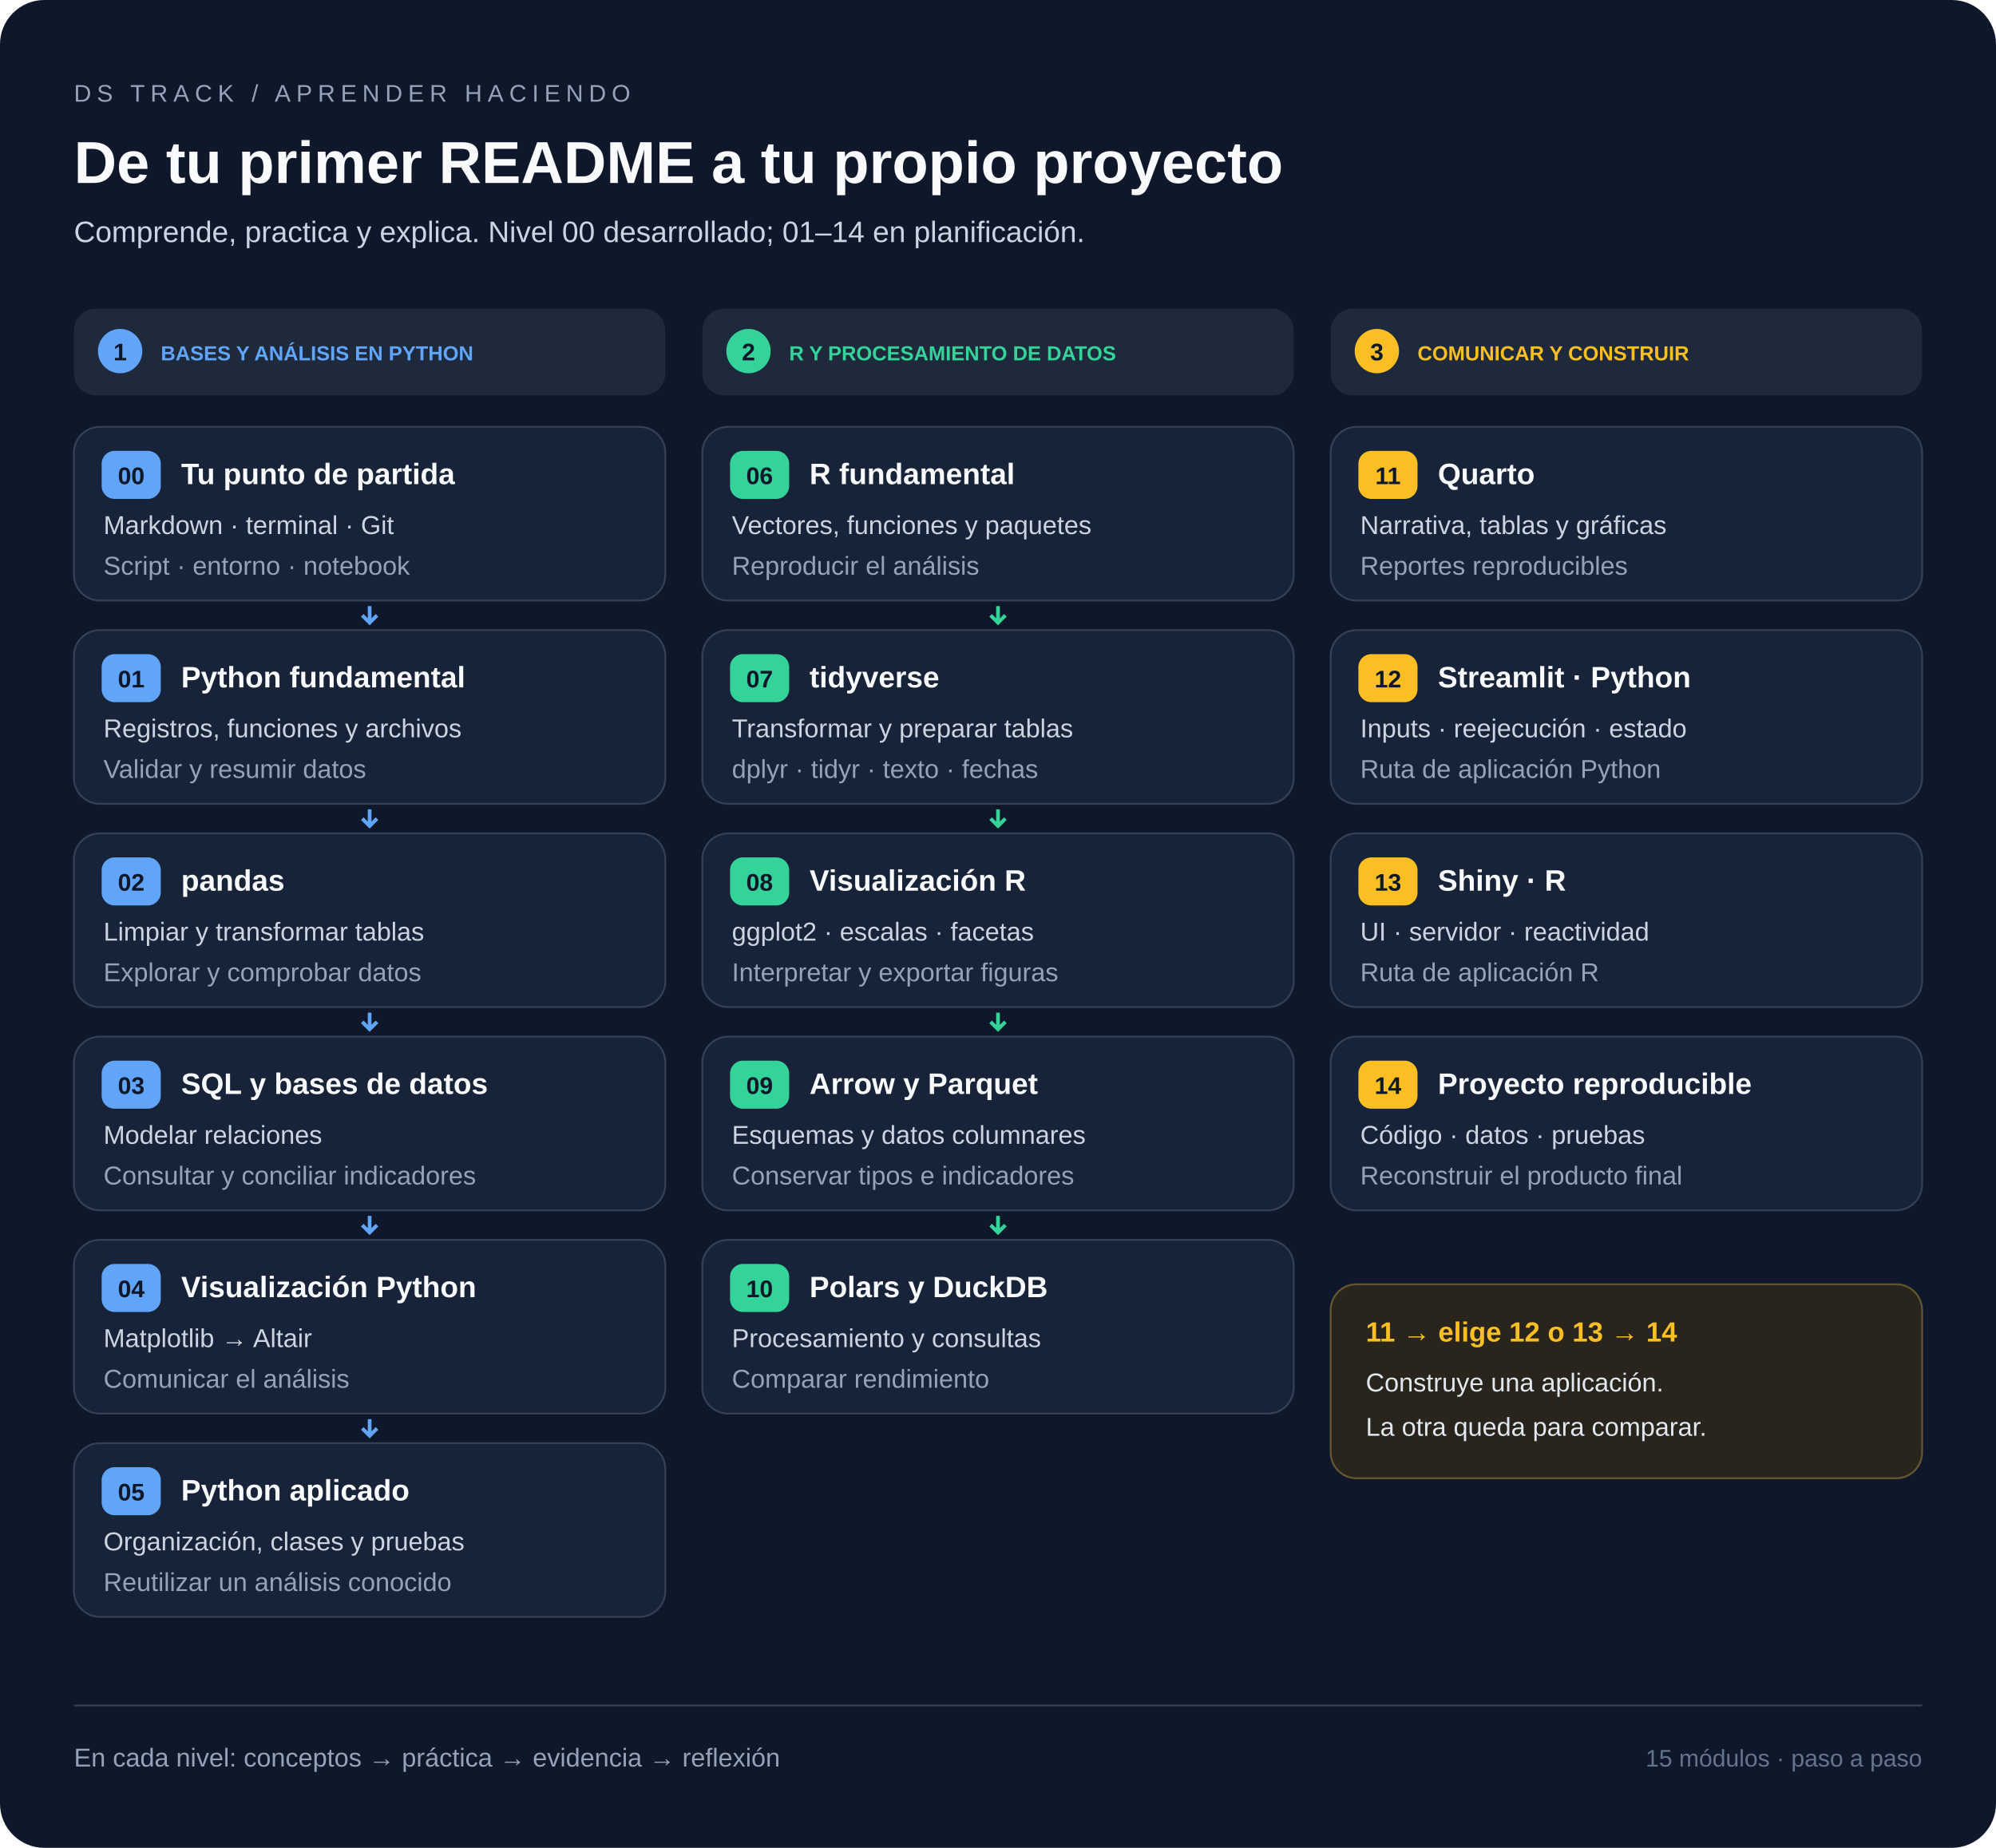
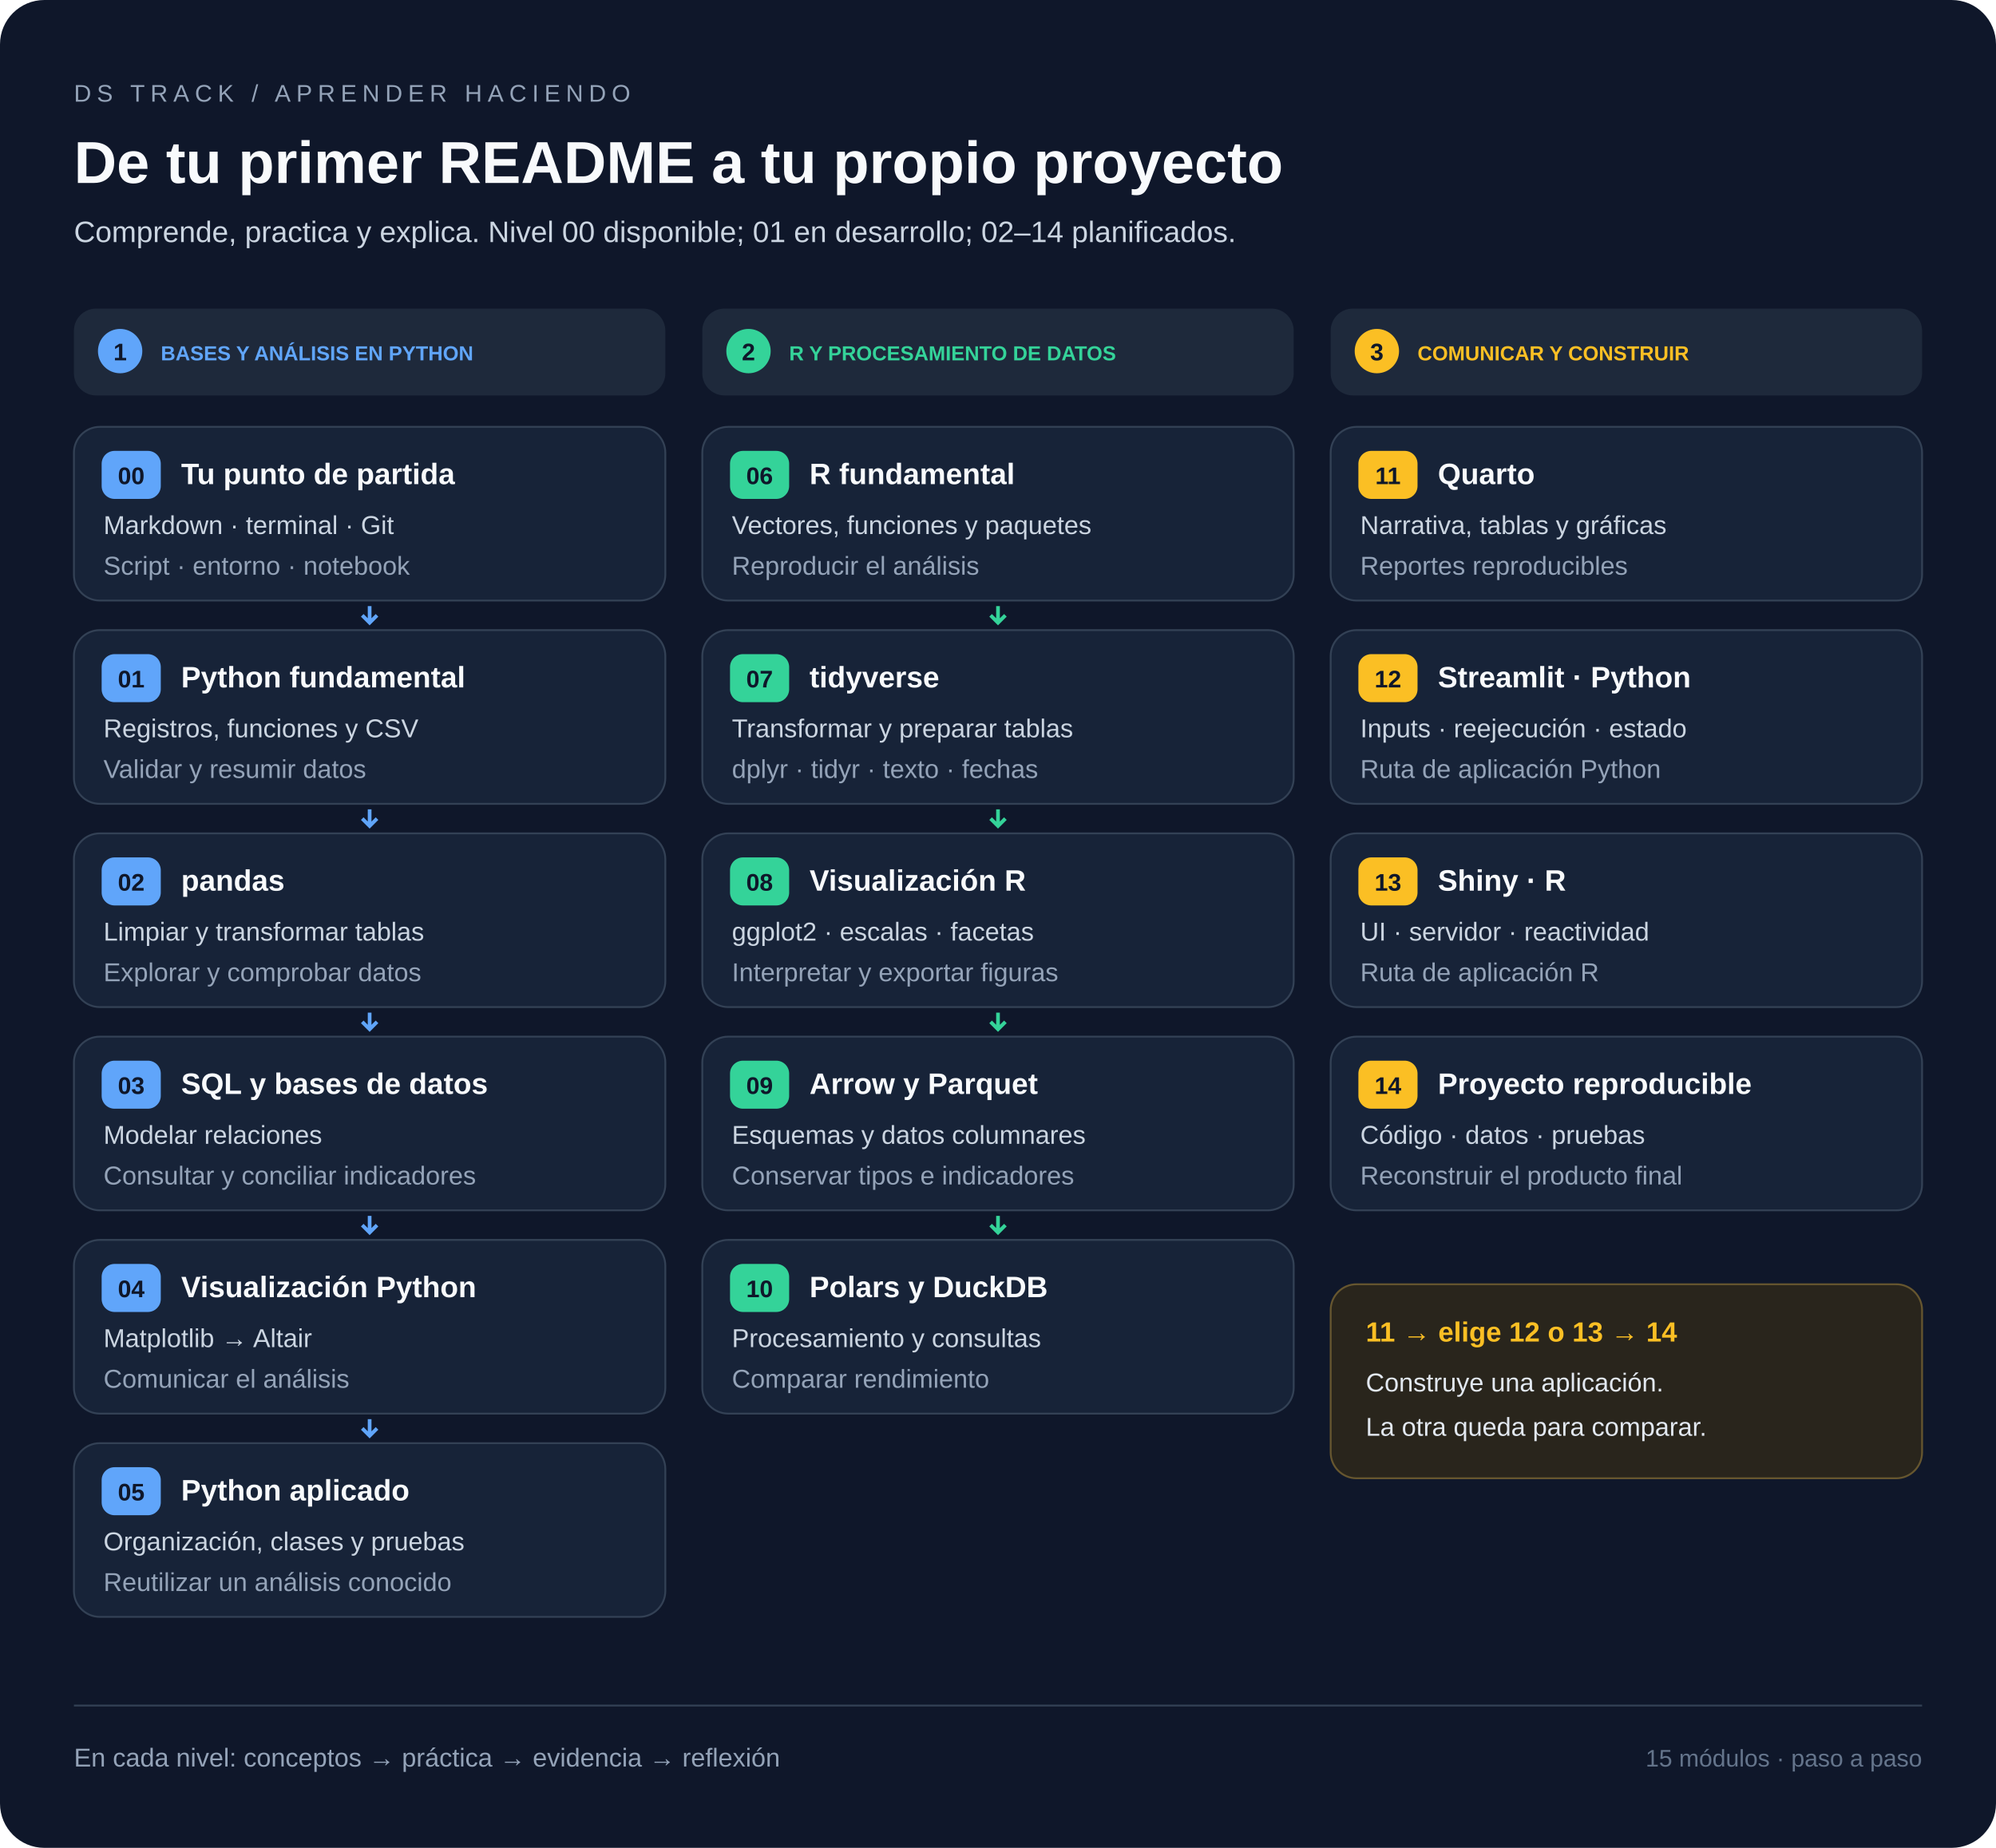
<svg xmlns="http://www.w3.org/2000/svg" width="1080" height="1000" viewBox="0 0 1080 1000" role="img" aria-labelledby="title desc">
  <rect width="1080" height="1000" rx="24" fill="#0f172a" />
  <g font-family="Segoe UI, Arial, sans-serif">
    <text x="40" y="55" fill="#94a3b8" font-size="13" letter-spacing="3">DS TRACK / APRENDER HACIENDO</text>
    <text x="40" y="99" fill="#f8fafc" font-size="32" font-weight="700">De tu primer README a tu propio proyecto</text>
-     <text x="40" y="131" fill="#cbd5e1" font-size="16">Comprende, practica y explica. Nivel 00 desarrollado; 01–14 en planificación.</text>
+     <text x="40" y="131" fill="#cbd5e1" font-size="16">Comprende, practica y explica. Nivel 00 disponible; 01 en desarrollo; 02–14 planificados.</text>
    <rect x="40" y="167" width="320" height="47" rx="12" fill="#1e293b" />
    <circle cx="65" cy="190" r="12" fill="#60a5fa" />
    <text x="65" y="195" text-anchor="middle" font-size="13" font-weight="700" fill="#0f172a">1</text>
    <text x="87" y="195" font-size="11" font-weight="700" fill="#60a5fa">BASES Y ANÁLISIS EN PYTHON</text>
    <rect x="40" y="231" width="320" height="94" rx="14" fill="#172338" stroke="#334155" />
    <rect x="55" y="244" width="32" height="26" rx="7" fill="#60a5fa" />
    <text x="71" y="262" text-anchor="middle" font-size="13" font-weight="700" fill="#0f172a">00</text>
    <text x="98" y="262" font-size="16" font-weight="600" fill="#f8fafc">Tu punto de partida</text>
    <text x="56" y="289" font-size="14" fill="#cbd5e1">Markdown · terminal · Git</text>
    <text x="56" y="311" font-size="14" fill="#94a3b8">Script · entorno · notebook</text>
    <path d="M 200 328 v 9 m -4 -4 l 4 4 l 4 -4" fill="none" stroke="#60a5fa" stroke-width="2" />
    <rect x="40" y="341" width="320" height="94" rx="14" fill="#172338" stroke="#334155" />
    <rect x="55" y="354" width="32" height="26" rx="7" fill="#60a5fa" />
    <text x="71" y="372" text-anchor="middle" font-size="13" font-weight="700" fill="#0f172a">01</text>
    <text x="98" y="372" font-size="16" font-weight="600" fill="#f8fafc">Python fundamental</text>
-     <text x="56" y="399" font-size="14" fill="#cbd5e1">Registros, funciones y archivos</text>
+     <text x="56" y="399" font-size="14" fill="#cbd5e1">Registros, funciones y CSV</text>
    <text x="56" y="421" font-size="14" fill="#94a3b8">Validar y resumir datos</text>
    <path d="M 200 438 v 9 m -4 -4 l 4 4 l 4 -4" fill="none" stroke="#60a5fa" stroke-width="2" />
    <rect x="40" y="451" width="320" height="94" rx="14" fill="#172338" stroke="#334155" />
    <rect x="55" y="464" width="32" height="26" rx="7" fill="#60a5fa" />
    <text x="71" y="482" text-anchor="middle" font-size="13" font-weight="700" fill="#0f172a">02</text>
    <text x="98" y="482" font-size="16" font-weight="600" fill="#f8fafc">pandas</text>
    <text x="56" y="509" font-size="14" fill="#cbd5e1">Limpiar y transformar tablas</text>
    <text x="56" y="531" font-size="14" fill="#94a3b8">Explorar y comprobar datos</text>
    <path d="M 200 548 v 9 m -4 -4 l 4 4 l 4 -4" fill="none" stroke="#60a5fa" stroke-width="2" />
    <rect x="40" y="561" width="320" height="94" rx="14" fill="#172338" stroke="#334155" />
    <rect x="55" y="574" width="32" height="26" rx="7" fill="#60a5fa" />
    <text x="71" y="592" text-anchor="middle" font-size="13" font-weight="700" fill="#0f172a">03</text>
    <text x="98" y="592" font-size="16" font-weight="600" fill="#f8fafc">SQL y bases de datos</text>
    <text x="56" y="619" font-size="14" fill="#cbd5e1">Modelar relaciones</text>
    <text x="56" y="641" font-size="14" fill="#94a3b8">Consultar y conciliar indicadores</text>
    <path d="M 200 658 v 9 m -4 -4 l 4 4 l 4 -4" fill="none" stroke="#60a5fa" stroke-width="2" />
    <rect x="40" y="671" width="320" height="94" rx="14" fill="#172338" stroke="#334155" />
    <rect x="55" y="684" width="32" height="26" rx="7" fill="#60a5fa" />
    <text x="71" y="702" text-anchor="middle" font-size="13" font-weight="700" fill="#0f172a">04</text>
    <text x="98" y="702" font-size="16" font-weight="600" fill="#f8fafc">Visualización Python</text>
    <text x="56" y="729" font-size="14" fill="#cbd5e1">Matplotlib → Altair</text>
    <text x="56" y="751" font-size="14" fill="#94a3b8">Comunicar el análisis</text>
    <path d="M 200 768 v 9 m -4 -4 l 4 4 l 4 -4" fill="none" stroke="#60a5fa" stroke-width="2" />
    <rect x="40" y="781" width="320" height="94" rx="14" fill="#172338" stroke="#334155" />
    <rect x="55" y="794" width="32" height="26" rx="7" fill="#60a5fa" />
    <text x="71" y="812" text-anchor="middle" font-size="13" font-weight="700" fill="#0f172a">05</text>
    <text x="98" y="812" font-size="16" font-weight="600" fill="#f8fafc">Python aplicado</text>
    <text x="56" y="839" font-size="14" fill="#cbd5e1">Organización, clases y pruebas</text>
    <text x="56" y="861" font-size="14" fill="#94a3b8">Reutilizar un análisis conocido</text>
    <rect x="380" y="167" width="320" height="47" rx="12" fill="#1e293b" />
    <circle cx="405" cy="190" r="12" fill="#34d399" />
    <text x="405" y="195" text-anchor="middle" font-size="13" font-weight="700" fill="#0f172a">2</text>
    <text x="427" y="195" font-size="11" font-weight="700" fill="#34d399">R Y PROCESAMIENTO DE DATOS</text>
    <rect x="380" y="231" width="320" height="94" rx="14" fill="#172338" stroke="#334155" />
    <rect x="395" y="244" width="32" height="26" rx="7" fill="#34d399" />
    <text x="411" y="262" text-anchor="middle" font-size="13" font-weight="700" fill="#0f172a">06</text>
    <text x="438" y="262" font-size="16" font-weight="600" fill="#f8fafc">R fundamental</text>
    <text x="396" y="289" font-size="14" fill="#cbd5e1">Vectores, funciones y paquetes</text>
    <text x="396" y="311" font-size="14" fill="#94a3b8">Reproducir el análisis</text>
    <path d="M 540 328 v 9 m -4 -4 l 4 4 l 4 -4" fill="none" stroke="#34d399" stroke-width="2" />
    <rect x="380" y="341" width="320" height="94" rx="14" fill="#172338" stroke="#334155" />
    <rect x="395" y="354" width="32" height="26" rx="7" fill="#34d399" />
    <text x="411" y="372" text-anchor="middle" font-size="13" font-weight="700" fill="#0f172a">07</text>
    <text x="438" y="372" font-size="16" font-weight="600" fill="#f8fafc">tidyverse</text>
    <text x="396" y="399" font-size="14" fill="#cbd5e1">Transformar y preparar tablas</text>
    <text x="396" y="421" font-size="14" fill="#94a3b8">dplyr · tidyr · texto · fechas</text>
    <path d="M 540 438 v 9 m -4 -4 l 4 4 l 4 -4" fill="none" stroke="#34d399" stroke-width="2" />
    <rect x="380" y="451" width="320" height="94" rx="14" fill="#172338" stroke="#334155" />
    <rect x="395" y="464" width="32" height="26" rx="7" fill="#34d399" />
    <text x="411" y="482" text-anchor="middle" font-size="13" font-weight="700" fill="#0f172a">08</text>
    <text x="438" y="482" font-size="16" font-weight="600" fill="#f8fafc">Visualización R</text>
    <text x="396" y="509" font-size="14" fill="#cbd5e1">ggplot2 · escalas · facetas</text>
    <text x="396" y="531" font-size="14" fill="#94a3b8">Interpretar y exportar figuras</text>
    <path d="M 540 548 v 9 m -4 -4 l 4 4 l 4 -4" fill="none" stroke="#34d399" stroke-width="2" />
    <rect x="380" y="561" width="320" height="94" rx="14" fill="#172338" stroke="#334155" />
    <rect x="395" y="574" width="32" height="26" rx="7" fill="#34d399" />
    <text x="411" y="592" text-anchor="middle" font-size="13" font-weight="700" fill="#0f172a">09</text>
    <text x="438" y="592" font-size="16" font-weight="600" fill="#f8fafc">Arrow y Parquet</text>
    <text x="396" y="619" font-size="14" fill="#cbd5e1">Esquemas y datos columnares</text>
    <text x="396" y="641" font-size="14" fill="#94a3b8">Conservar tipos e indicadores</text>
    <path d="M 540 658 v 9 m -4 -4 l 4 4 l 4 -4" fill="none" stroke="#34d399" stroke-width="2" />
    <rect x="380" y="671" width="320" height="94" rx="14" fill="#172338" stroke="#334155" />
    <rect x="395" y="684" width="32" height="26" rx="7" fill="#34d399" />
    <text x="411" y="702" text-anchor="middle" font-size="13" font-weight="700" fill="#0f172a">10</text>
    <text x="438" y="702" font-size="16" font-weight="600" fill="#f8fafc">Polars y DuckDB</text>
    <text x="396" y="729" font-size="14" fill="#cbd5e1">Procesamiento y consultas</text>
    <text x="396" y="751" font-size="14" fill="#94a3b8">Comparar rendimiento</text>
    <rect x="720" y="167" width="320" height="47" rx="12" fill="#1e293b" />
    <circle cx="745" cy="190" r="12" fill="#fbbf24" />
    <text x="745" y="195" text-anchor="middle" font-size="13" font-weight="700" fill="#0f172a">3</text>
    <text x="767" y="195" font-size="11" font-weight="700" fill="#fbbf24">COMUNICAR Y CONSTRUIR</text>
    <rect x="720" y="231" width="320" height="94" rx="14" fill="#172338" stroke="#334155" />
    <rect x="735" y="244" width="32" height="26" rx="7" fill="#fbbf24" />
    <text x="751" y="262" text-anchor="middle" font-size="13" font-weight="700" fill="#0f172a">11</text>
    <text x="778" y="262" font-size="16" font-weight="600" fill="#f8fafc">Quarto</text>
    <text x="736" y="289" font-size="14" fill="#cbd5e1">Narrativa, tablas y gráficas</text>
    <text x="736" y="311" font-size="14" fill="#94a3b8">Reportes reproducibles</text>
    <rect x="720" y="341" width="320" height="94" rx="14" fill="#172338" stroke="#334155" />
    <rect x="735" y="354" width="32" height="26" rx="7" fill="#fbbf24" />
    <text x="751" y="372" text-anchor="middle" font-size="13" font-weight="700" fill="#0f172a">12</text>
    <text x="778" y="372" font-size="16" font-weight="600" fill="#f8fafc">Streamlit · Python</text>
    <text x="736" y="399" font-size="14" fill="#cbd5e1">Inputs · reejecución · estado</text>
    <text x="736" y="421" font-size="14" fill="#94a3b8">Ruta de aplicación Python</text>
    <rect x="720" y="451" width="320" height="94" rx="14" fill="#172338" stroke="#334155" />
    <rect x="735" y="464" width="32" height="26" rx="7" fill="#fbbf24" />
    <text x="751" y="482" text-anchor="middle" font-size="13" font-weight="700" fill="#0f172a">13</text>
    <text x="778" y="482" font-size="16" font-weight="600" fill="#f8fafc">Shiny · R</text>
    <text x="736" y="509" font-size="14" fill="#cbd5e1">UI · servidor · reactividad</text>
    <text x="736" y="531" font-size="14" fill="#94a3b8">Ruta de aplicación R</text>
    <rect x="720" y="561" width="320" height="94" rx="14" fill="#172338" stroke="#334155" />
    <rect x="735" y="574" width="32" height="26" rx="7" fill="#fbbf24" />
    <text x="751" y="592" text-anchor="middle" font-size="13" font-weight="700" fill="#0f172a">14</text>
    <text x="778" y="592" font-size="16" font-weight="600" fill="#f8fafc">Proyecto reproducible</text>
    <text x="736" y="619" font-size="14" fill="#cbd5e1">Código · datos · pruebas</text>
    <text x="736" y="641" font-size="14" fill="#94a3b8">Reconstruir el producto final</text>
    <rect x="720" y="695" width="320" height="105" rx="14" fill="#29251c" stroke="#66562f" />
    <text x="739" y="726" fill="#fbbf24" font-size="15" font-weight="600">11 → elige 12 o 13 → 14</text>
    <text x="739" y="753" fill="#e2e8f0" font-size="14">Construye una aplicación.</text>
    <text x="739" y="777" fill="#e2e8f0" font-size="14">La otra queda para comparar.</text>
    <path d="M40 923 H1040" stroke="#334155" />
    <text x="40" y="956" fill="#94a3b8" font-size="14">En cada nivel: conceptos → práctica → evidencia → reflexión</text>
    <text x="1040" y="956" text-anchor="end" fill="#64748b" font-size="13">15 módulos · paso a paso</text>
  </g>
</svg>
